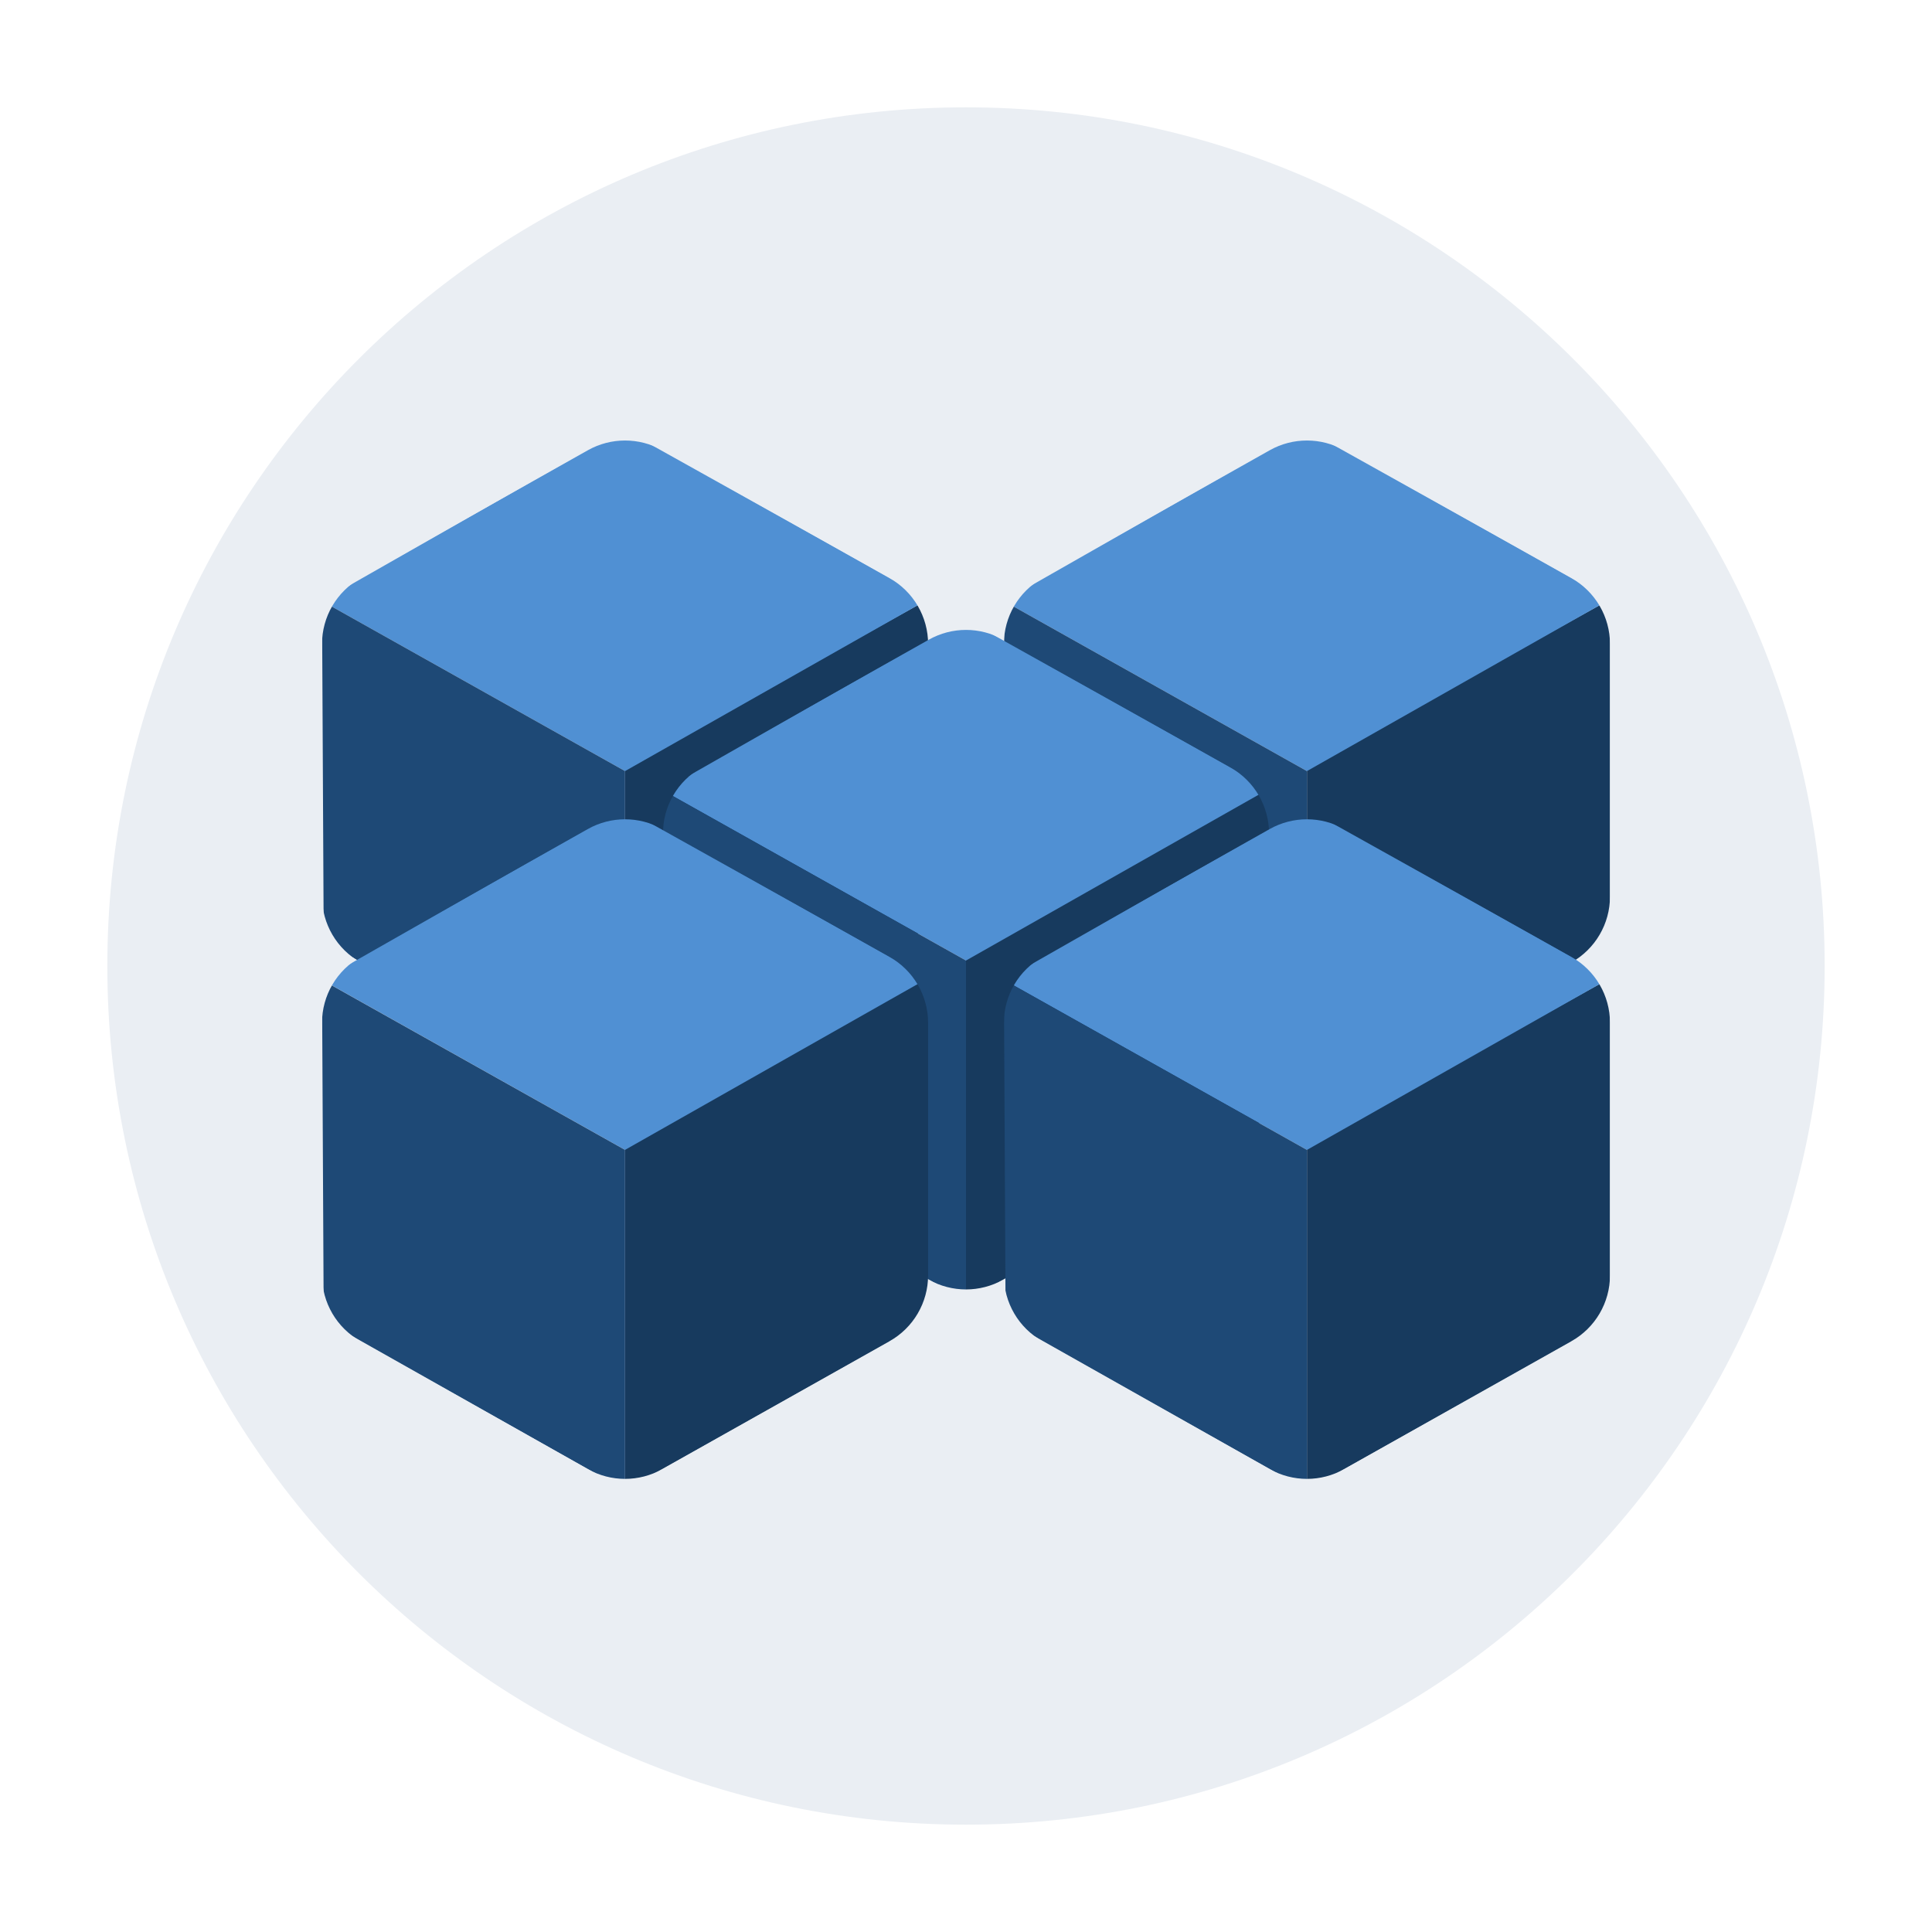
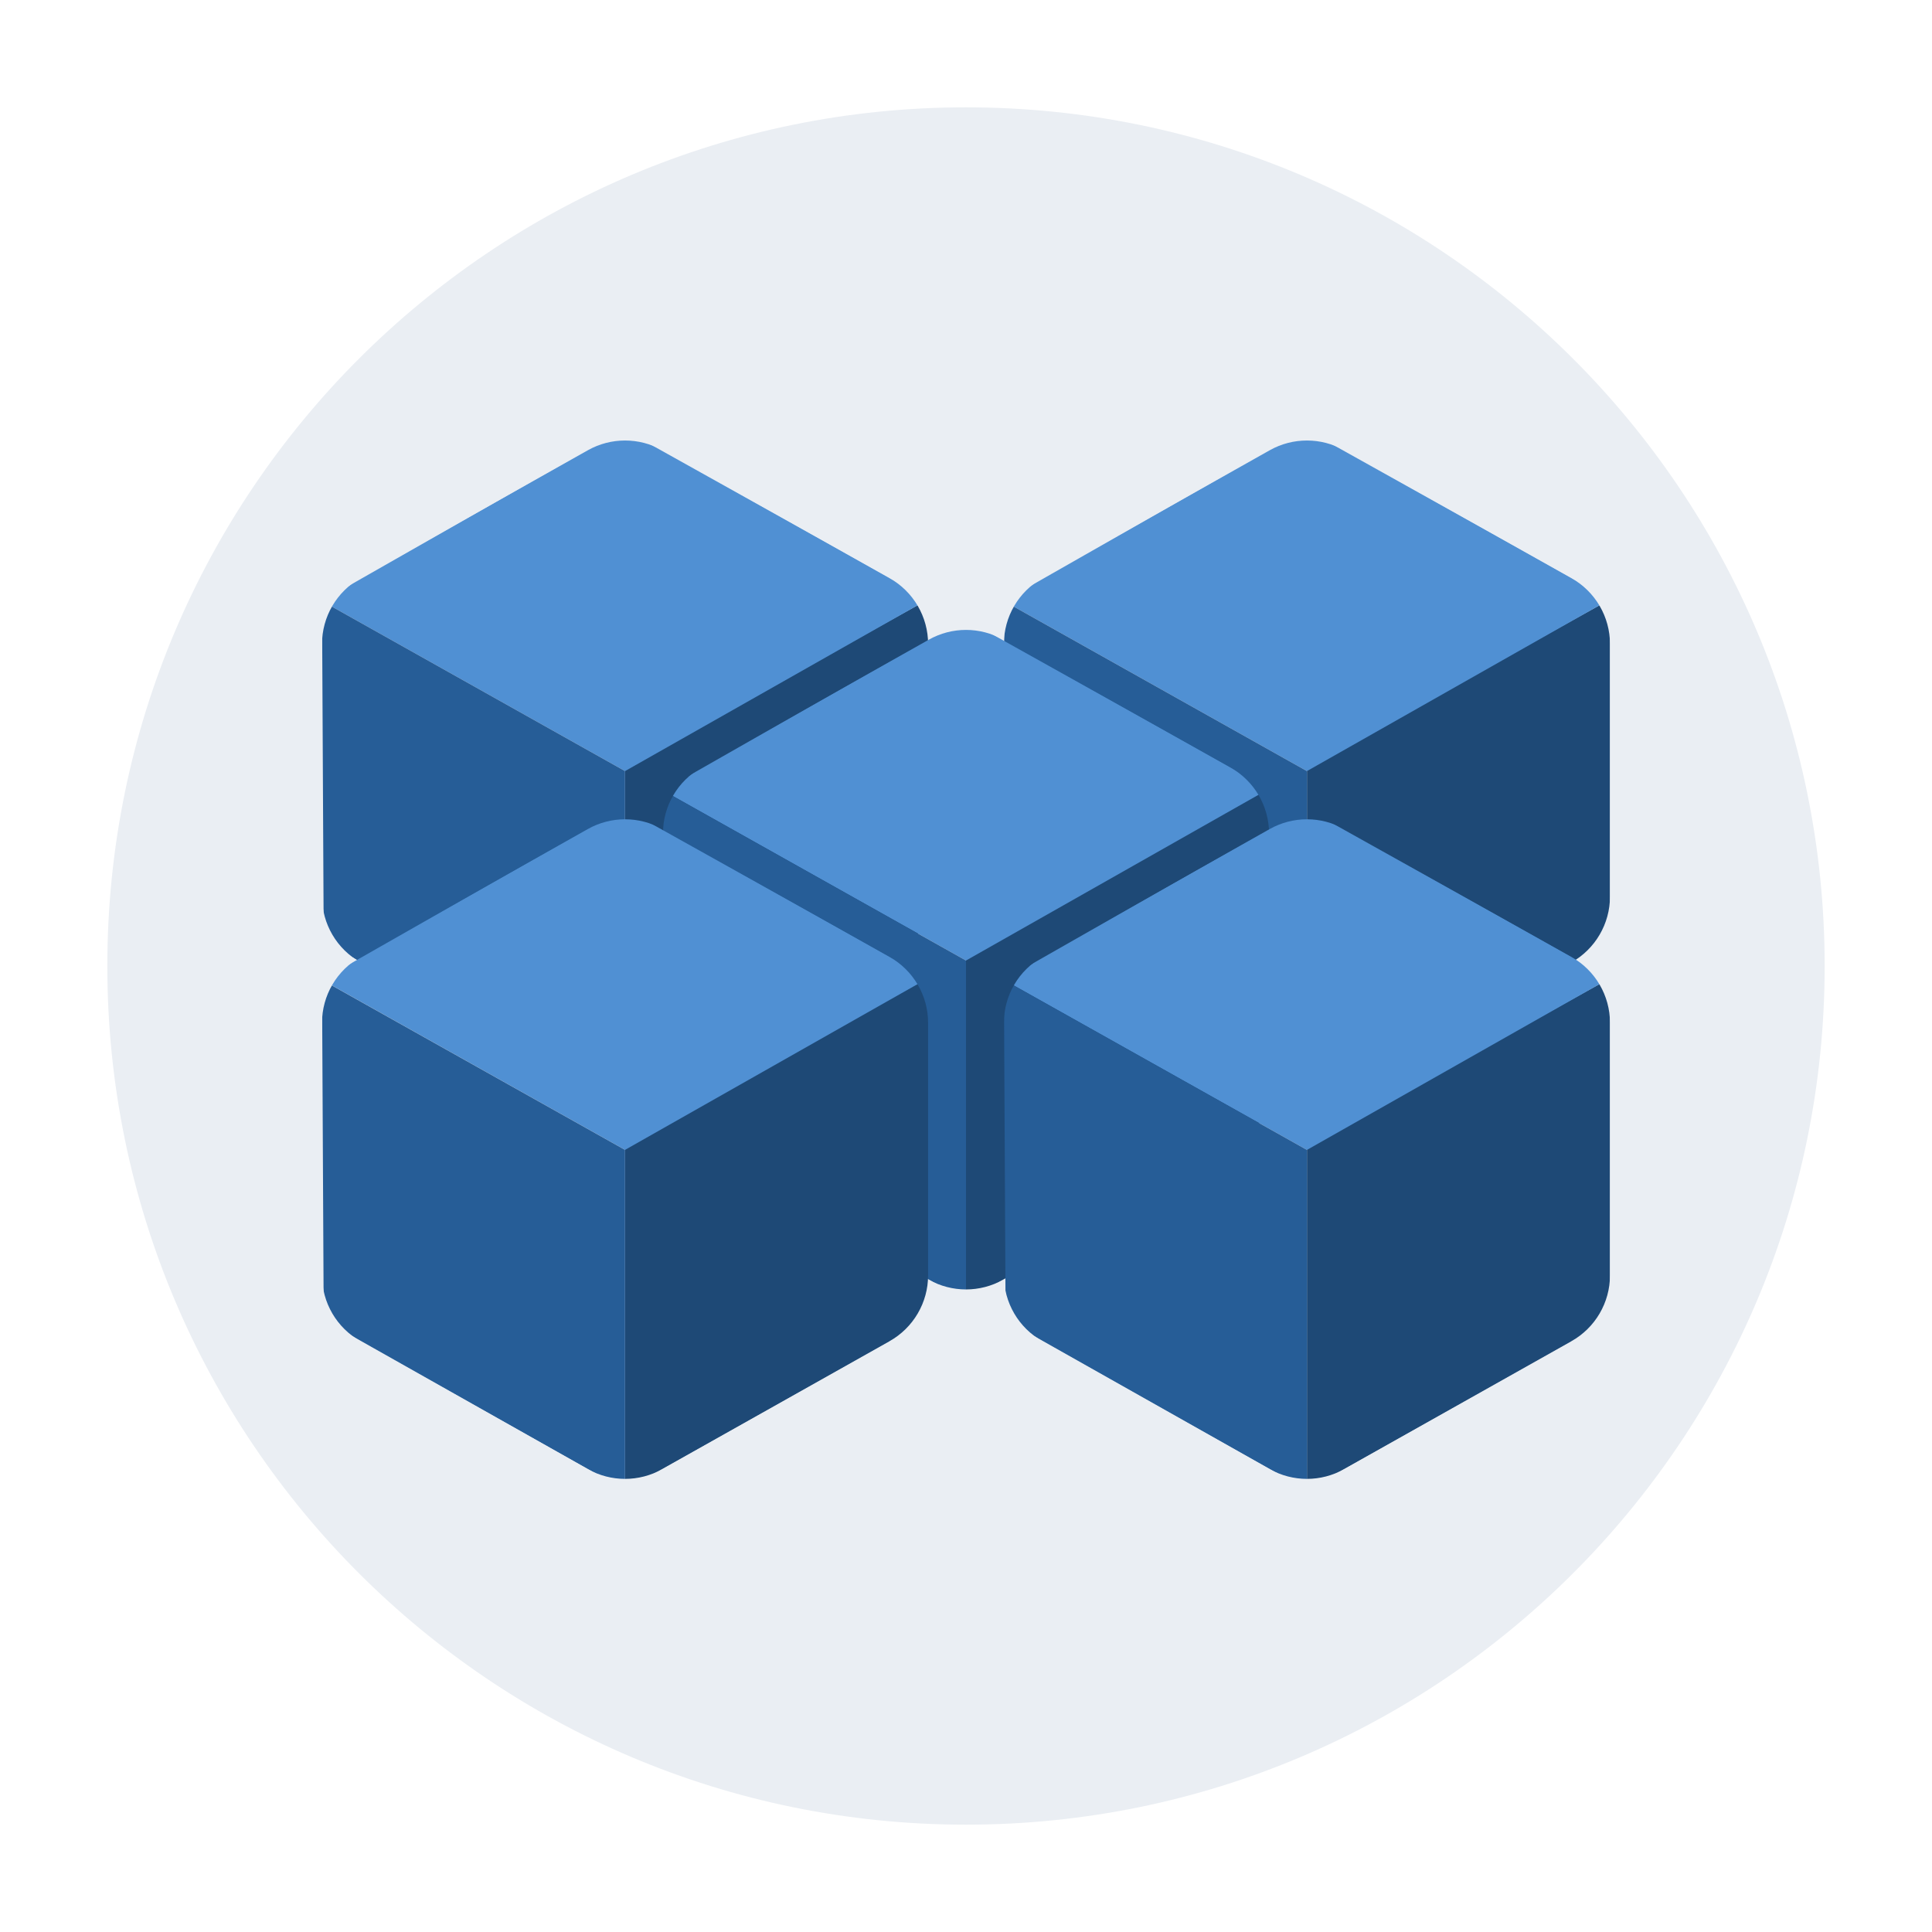
<svg xmlns="http://www.w3.org/2000/svg" width="36" height="36" fill="none">
  <circle cx="18" cy="18" r="16" fill="#EAEEF3" />
  <mask id="a" style="mask-type:alpha" maskUnits="userSpaceOnUse" x="6" y="8" width="12" height="13">
    <path d="m16.574 17.934-4.235 2.383c-.43.241-.954.241-1.384 0L6.72 17.934c-.445-.25-.72-.72-.72-1.23v-4.702c0-.51.275-.98.72-1.23l4.235-2.383c.43-.241.954-.241 1.384 0l4.235 2.383c.445.25.72.72.72 1.23v4.702c0 .51-.275.98-.72 1.23Z" fill="#C4C4C4" />
  </mask>
  <g mask="url(#a)">
-     <path d="m17.294 17.537-5.647 3.169v-6.4l5.647-3.137v6.368Z" fill="#173A5E" />
+     <path d="m17.294 17.537-5.647 3.169v-6.4l5.647-3.137v6.368Z" fill="#1E4976" />
    <path d="M11.616 8 6 11.2l5.647 3.168 5.647-3.2L11.616 8Z" fill="#5090D3" />
-     <path d="m6.032 17.537 5.615 3.169v-6.338L6 11.2l.032 6.337Z" fill="#1E4976" />
+     <path d="m6.032 17.537 5.615 3.169v-6.338L6 11.2l.032 6.337Z" fill="#265D97" />
  </g>
  <mask id="b" style="mask-type:alpha" maskUnits="userSpaceOnUse" x="18" y="8" width="12" height="13">
    <path d="m29.28 17.934-4.235 2.383c-.43.241-.954.241-1.384 0l-4.235-2.383c-.445-.25-.72-.72-.72-1.23v-4.702c0-.51.275-.98.72-1.23l4.235-2.383c.43-.241.954-.241 1.384 0l4.235 2.383c.445.25.72.72.72 1.23v4.702c0 .51-.275.98-.72 1.23Z" fill="#C4C4C4" />
  </mask>
  <g mask="url(#b)">
-     <path d="m30 17.537-5.647 3.169v-6.4L30 11.17v6.368Z" fill="#173A5E" />
+     <path d="m30 17.537-5.647 3.169v-6.4L30 11.17v6.368Z" fill="#1E4976" />
    <path d="m24.322 8-5.616 3.2 5.647 3.168 5.647-3.2L24.322 8Z" fill="#5090D3" />
-     <path d="m18.738 17.537 5.615 3.169v-6.338L18.706 11.2l.032 6.337Z" fill="#1E4976" />
+     <path d="m18.738 17.537 5.615 3.169v-6.338L18.706 11.2l.032 6.337Z" fill="#265D97" />
  </g>
  <mask id="c" style="mask-type:alpha" maskUnits="userSpaceOnUse" x="12" y="11" width="12" height="14">
    <path d="m22.927 21.463-4.235 2.383c-.43.241-.954.241-1.384 0l-4.235-2.383c-.445-.25-.72-.72-.72-1.23v-4.702c0-.51.275-.98.72-1.23l4.235-2.382c.43-.242.954-.242 1.384 0l4.235 2.382c.445.25.72.72.72 1.23v4.702c0 .51-.275.98-.72 1.23Z" fill="#C4C4C4" />
  </mask>
  <g mask="url(#c)">
-     <path d="M23.647 21.066 18 24.235v-6.4l5.647-3.137v6.368Z" fill="#173A5E" />
+     <path d="M23.647 21.066 18 24.235v-6.4l5.647-3.137v6.368Z" fill="#1E4976" />
    <path d="m17.968 11.53-5.615 3.199L18 17.898l5.647-3.2-5.678-3.169Z" fill="#5090D3" />
-     <path d="M12.385 21.067 18 24.235v-6.337l-5.647-3.168.032 6.337Z" fill="#1E4976" />
+     <path d="M12.385 21.067 18 24.235v-6.337l-5.647-3.168.032 6.337Z" fill="#265D97" />
  </g>
  <mask id="d" style="mask-type:alpha" maskUnits="userSpaceOnUse" x="6" y="15" width="12" height="13">
    <path d="m16.574 24.993-4.235 2.383c-.43.241-.954.241-1.384 0L6.72 24.993c-.445-.25-.72-.72-.72-1.23V19.06c0-.51.275-.98.72-1.23l4.235-2.383c.43-.241.954-.241 1.384 0l4.235 2.383c.445.25.72.72.72 1.23v4.702c0 .51-.275.98-.72 1.23Z" fill="#C4C4C4" />
  </mask>
  <g mask="url(#d)">
-     <path d="m17.294 24.596-5.647 3.168v-6.4l5.647-3.137v6.369Z" fill="#173A5E" />
+     <path d="m17.294 24.596-5.647 3.168v-6.4l5.647-3.137v6.369Z" fill="#1E4976" />
    <path d="M11.616 15.06 6 18.258l5.647 3.168 5.647-3.2-5.678-3.168Z" fill="#5090D3" />
-     <path d="m6.032 24.596 5.615 3.169v-6.338L6 18.26l.032 6.337Z" fill="#1E4976" />
+     <path d="m6.032 24.596 5.615 3.169v-6.338L6 18.26l.032 6.337Z" fill="#265D97" />
  </g>
  <mask id="e" style="mask-type:alpha" maskUnits="userSpaceOnUse" x="18" y="15" width="12" height="13">
    <path d="m29.28 24.993-4.235 2.383c-.43.241-.954.241-1.384 0l-4.235-2.383c-.445-.25-.72-.72-.72-1.23V19.06c0-.51.275-.98.72-1.23l4.235-2.383c.43-.241.954-.241 1.384 0l4.235 2.383c.445.25.72.72.72 1.23v4.702c0 .51-.275.98-.72 1.23Z" fill="#C4C4C4" />
  </mask>
  <g mask="url(#e)">
-     <path d="m30 24.596-5.647 3.168v-6.4L30 18.228v6.369Z" fill="#173A5E" />
+     <path d="m30 24.596-5.647 3.168v-6.4L30 18.228v6.369Z" fill="#1E4976" />
    <path d="m24.322 15.06-5.616 3.199 5.647 3.168 5.647-3.2-5.678-3.168Z" fill="#5090D3" />
-     <path d="m18.738 24.596 5.615 3.169v-6.338l-5.647-3.168.032 6.337Z" fill="#1E4976" />
+     <path d="m18.738 24.596 5.615 3.169v-6.338l-5.647-3.168.032 6.337Z" fill="#265D97" />
  </g>
</svg>
